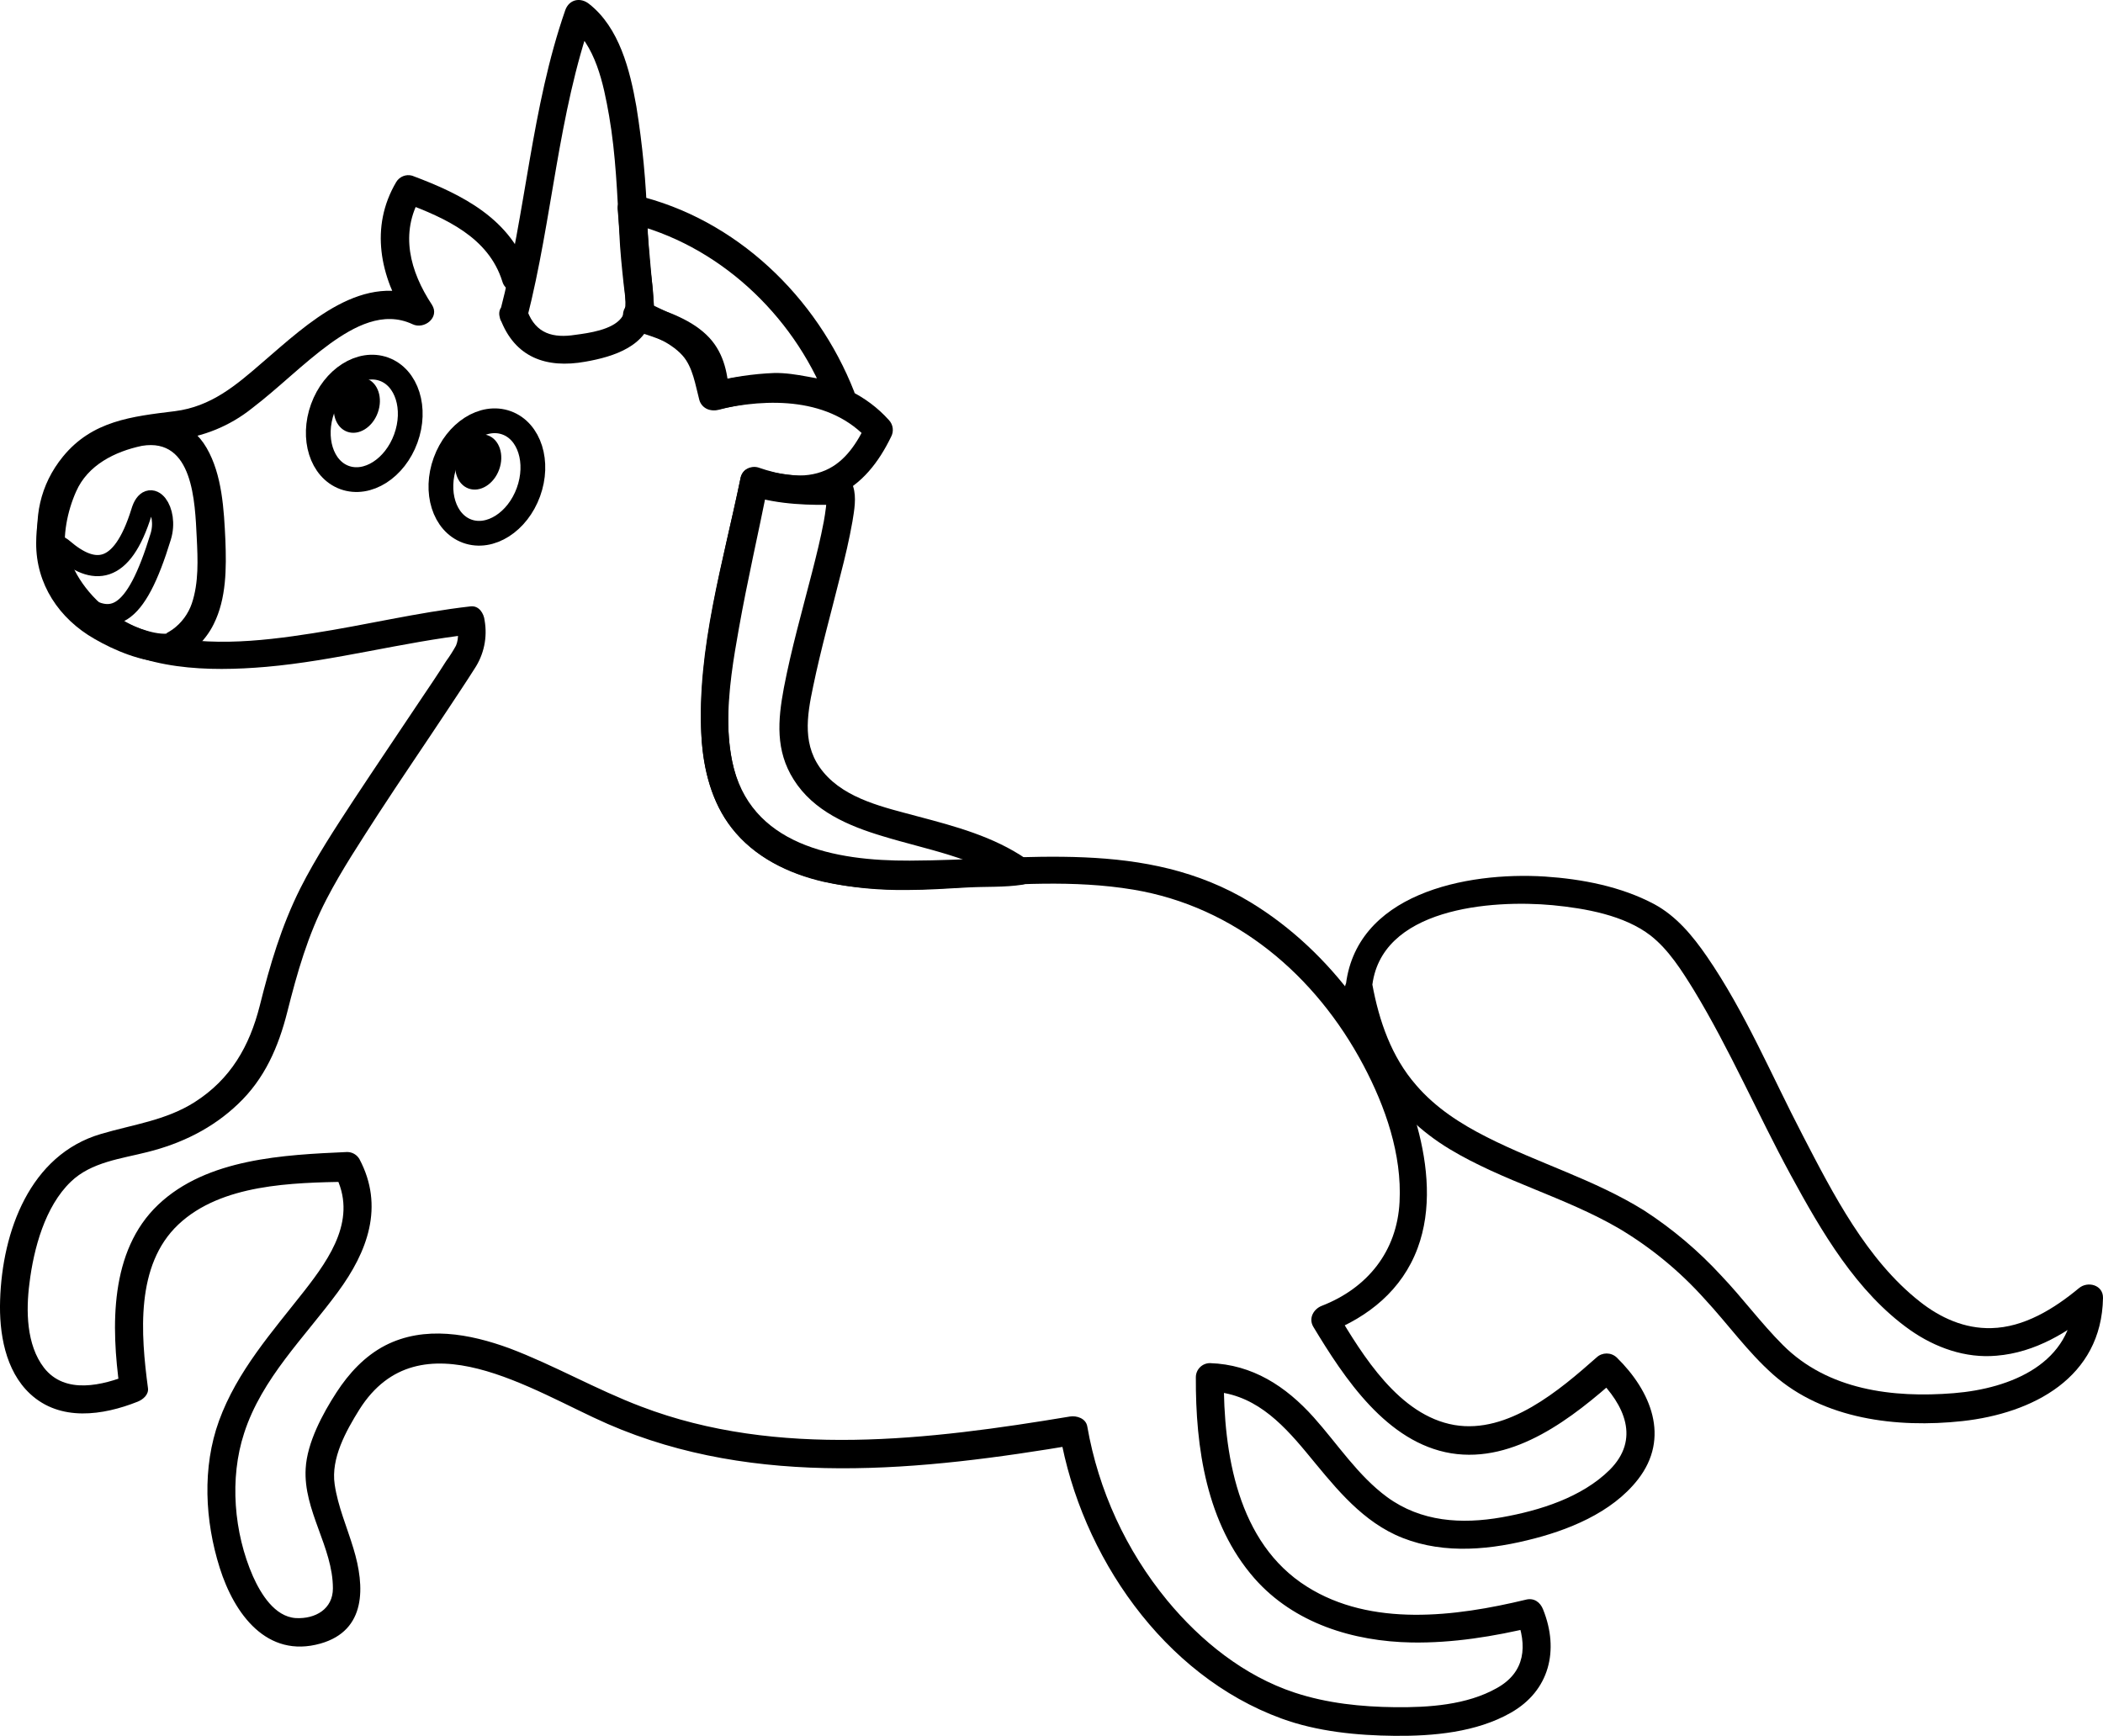
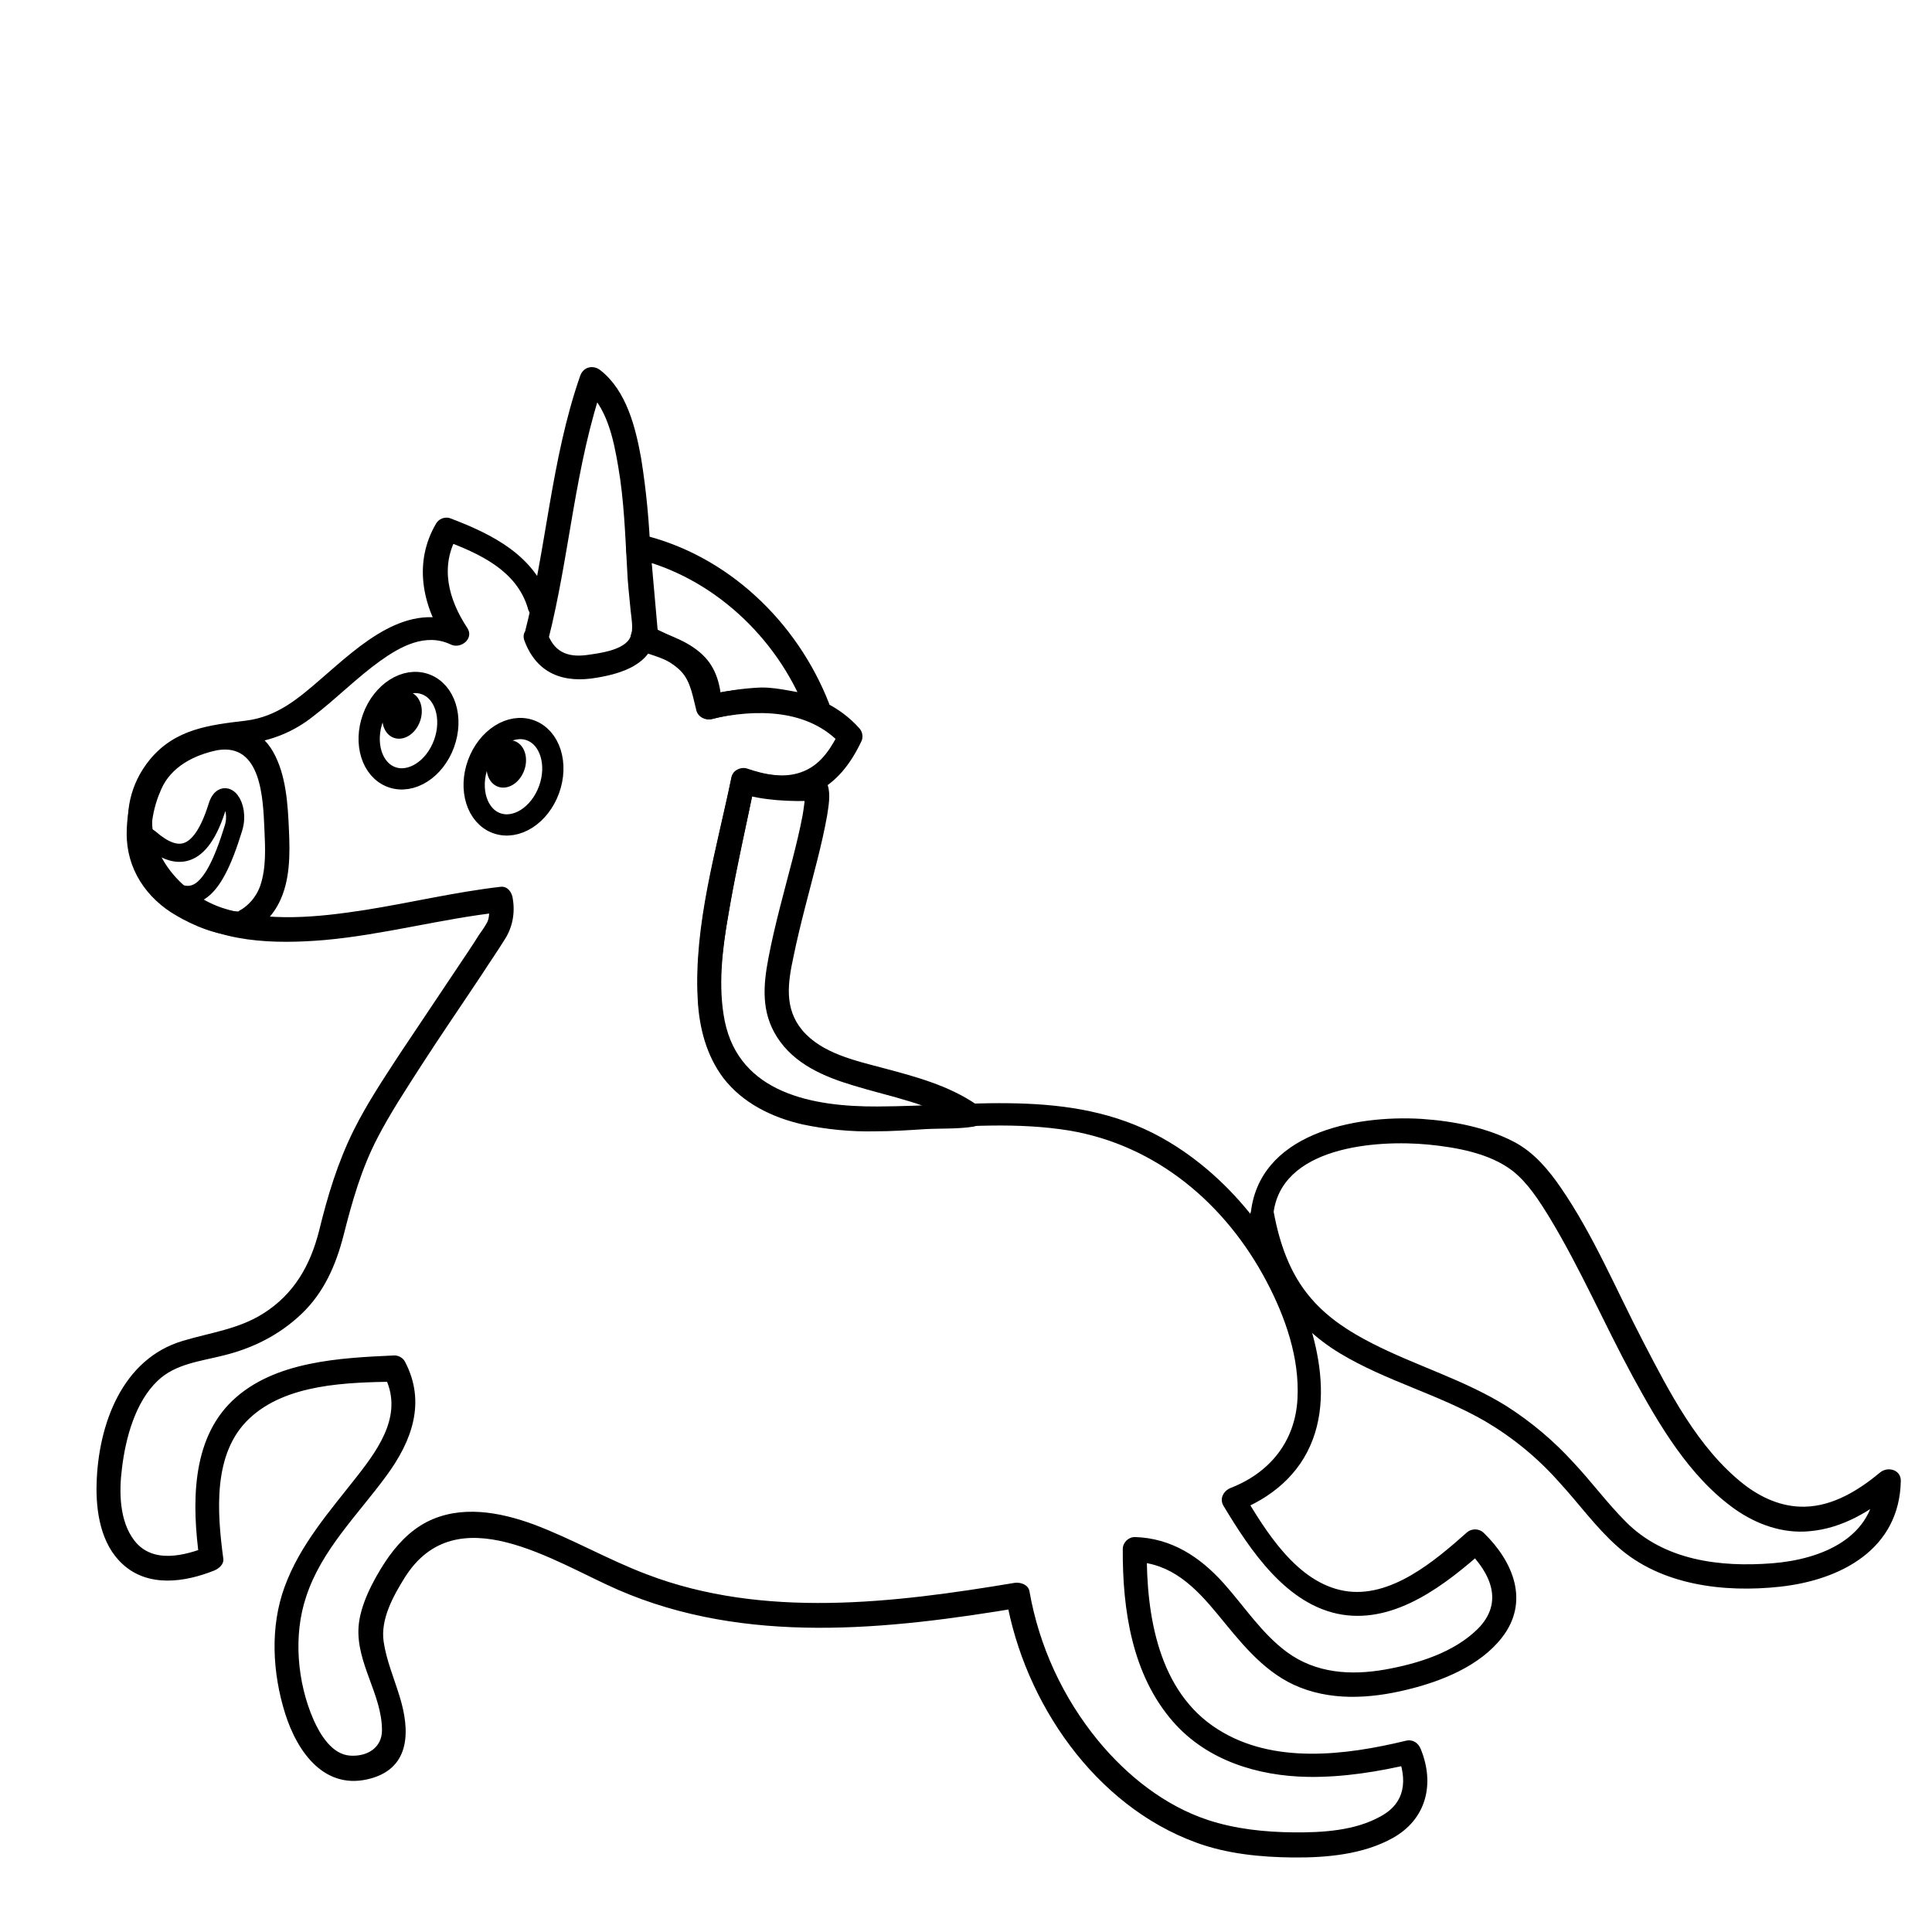
- <svg xmlns="http://www.w3.org/2000/svg" id="Layer_1" data-name="Layer 1" viewBox="0 0 594.63 490.89">
-   <defs>
-     <style>.cls-1,.cls-2{fill:none;stroke:#000;stroke-miterlimit:10;}.cls-1{stroke-width:5.98px;}.cls-2{stroke-width:7px;}</style>
-   </defs>
-   <path d="M422.6,455.9c2-22.8,33.9-25.1,51.1-23.5,9.2,0.9,20.2,2.8,27.7,8.6,5.1,4,8.8,9.9,12.2,15.4,10.2,16.8,18,35,27.4,52.3,8.7,16,18.6,33.1,33.7,43.8,7.1,5,15.7,8.1,24.5,7.3,11-.9,20.4-6.7,28.7-13.6-2.3-.9-4.6-1.9-6.8-2.8-0.3,18.6-17.9,25.7-34,27-17.3,1.4-35.6-.9-48.3-13.6-6.2-6.2-11.4-13.3-17.4-19.6a113.68,113.68,0,0,0-21.9-18.5c-14-8.7-29.8-13.3-44.4-20.7-7.5-3.8-14.5-8.3-20-14.7-7-8-10.5-18.2-12.4-28.5-0.9-5.1-8.6-2.9-7.7,2.1,3.5,18.9,13,34.5,29.6,44.5,15.1,9.1,32.5,13.5,47.8,22.4a103.74,103.74,0,0,1,24.3,20c6.5,7,12.1,14.9,19.3,21.3,14.3,12.7,35,15.2,53.5,13.2,20-2.2,39.4-12.3,39.8-34.8,0.1-3.7-4.3-4.9-6.8-2.8-7,5.8-15.5,11.1-24.8,11.3-7.5.2-14.4-2.9-20.2-7.5-15-11.8-24.5-30.4-33.1-47-8.8-16.9-16.3-34.9-27.1-50.6-4-5.8-8.6-11.4-14.9-14.8-9.4-5-20.4-7.1-30.9-7.8-22.2-1.4-54,4.8-56.4,31.7-1,5.1,7,5,7.5-.1h0Z" transform="translate(-34.67 -176.42)" />
-   <path d="M237.9,292.3a70.41,70.41,0,0,1,17.6-2.4c5.7,0.1,11.1,2.1,16.8,2.4,2.4,0.1,4.8-2.7,3.9-5.1-10.5-26.8-33.4-48.9-61.8-55.6-2.3-.5-5.3,1.2-5.1,3.9,0.9,10.3,1.8,20.5,2.7,30.8a4.21,4.21,0,0,0,2.9,3.9c4.8,1.6,10.4,3.2,14.1,6.9,3.1,3.1,3.6,7.3,3.8,11.4,0.2,5.1,8.2,5.2,8,0-0.2-6-1.3-11.9-5.5-16.5-4.7-5.1-11.9-7.5-18.3-9.6,1,1.3,2,2.6,2.9,3.9-0.9-10.3-1.8-20.5-2.7-30.8l-5.1,3.9c25.5,6,46.7,25.9,56.2,50l3.9-5.1c-6.3-.4-12.2-2.5-18.6-2.4a82.36,82.36,0,0,0-17.9,2.7C230.7,285.8,232.9,293.5,237.9,292.3Z" transform="translate(-34.67 -176.42)" />
-   <path d="M244.1,311.5c-4.9,23.7-12.5,48.6-11.1,73.1,0.5,9.2,2.8,18.5,8.5,25.9,6.4,8.3,16.1,13,26.1,15.3a106.14,106.14,0,0,0,23.8,2.3c5.5,0,11-.4,16.6-0.7,5.2-.3,10.7,0,15.8-0.8,3.7-.6,3.5-5.6,1-7.3-9.2-6.3-20-9.2-30.6-12-9.2-2.5-20.3-4.8-26.7-12.5-6.1-7.3-4.7-15.8-2.9-24.3,2.2-10.6,5.1-20.9,7.7-31.4,1.3-5,2.5-10.1,3.4-15.2,0.5-3.1,1.2-6.8.2-9.9a4,4,0,0,0-3.9-2.9c-7.4.3-15.9,0-23-2.2-4.9-1.6-7,6.2-2.1,7.7,7.7,2.5,17,2.8,25.1,2.5-1.3-1-2.6-2-3.9-2.9,0.6,1.7-.1,5.3-0.5,7.7-0.9,4.8-2.1,9.6-3.3,14.3-2.8,10.9-5.9,21.8-8,32.8-1.7,9.1-2.4,17.7,2.8,25.9,5.6,8.9,15.5,13.1,25.2,16,12.4,3.8,25.6,5.9,36.5,13.4,0.3-2.4.6-4.9,1-7.3-4.1.6-8.6,0.3-12.8,0.5-4.8.3-9.7,0.6-14.5,0.7a112.36,112.36,0,0,1-20.9-1.3c-9.2-1.6-18.6-4.7-24.8-12-12-13.9-8.1-36.5-5.2-52.8,2.4-13.5,5.5-26.9,8.2-40.4C252.9,308.6,245.2,306.5,244.1,311.5Z" transform="translate(-34.67 -176.42)" />
-   <path d="M184.3,253.9c-4.9-15.5-18.9-22.5-33.1-27.8a4,4,0,0,0-4.5,1.8c-7.5,12.7-4.6,26.8,3.1,38.7l5.5-5.5c-17.8-8.5-33.7,6.9-46.3,17.7-7.6,6.6-14.6,12.6-24.9,13.9-12.2,1.5-23.3,2.7-31.6,12.8-13.2,16.1-7.3,38.9,8.7,50.5,13.8,10,32.4,10.4,48.7,9,19.5-1.7,38.5-7,58-9.2l-4-4c0.3,2.3.6,5.2-.3,7.2a40.8,40.8,0,0,1-2.8,4.4c-2.4,3.8-4.9,7.5-7.4,11.2-6.2,9.3-12.5,18.6-18.7,28-5.3,8.1-10.7,16.3-15.1,25-5.4,10.8-8.6,21.7-11.5,33.3-2.9,11.4-8.2,20.7-18.4,27.2-8.2,5.2-17.4,6.3-26.5,9-20.1,5.9-27.9,27.6-28.5,47-0.3,9.2,1.4,19.9,8.5,26.5,8.5,7.9,20.6,6.1,30.4,2.2,1.5-.6,3.2-2,2.9-3.9-2-15.1-3.6-34.7,8.6-46.2s32.3-11.8,47.8-12.1c-1.2-.7-2.3-1.3-3.5-2,6.4,12.2-1.2,23.3-8.7,32.9-9.1,11.6-19,22.7-24.1,36.7-4.8,13.2-4,28.3.2,41.6,4.1,13,13.3,25.7,28.5,21.4,13-3.7,12.6-16.1,9.3-26.9-1.8-6-4.4-11.9-5.3-18.1-1.1-7.4,3.2-15.1,7-21.2,17-26.9,49.1-5.1,70.2,4.1,42,18.3,88.8,13.2,132.8,5.8-1.6-.9-3.3-1.9-4.9-2.8,6,34.2,29.2,68.1,62.6,80.3,10.1,3.7,21.4,4.8,32,4.9,11,0.1,23.1-1,32.8-6.5,11-6.2,13.8-17.7,9.2-29.2-0.8-2.1-2.6-3.4-4.9-2.8-19.9,4.8-43.7,7.8-61.9-3.7-19.7-12.4-23.6-37.8-23.5-59.2l-4,4c12.1,0.4,20,8.4,27.3,17.2s14.5,18.3,25.1,23.3c11.8,5.5,25.1,4.6,37.4,1.6,11.3-2.7,23.9-7.7,31.3-17.2,9.2-11.8,3.7-25-6-34.5a4.17,4.17,0,0,0-5.7,0c-10.4,9.2-25,21.7-40.2,19.1-15.6-2.7-25.9-19.6-33.3-32-0.8,2-1.6,3.9-2.4,5.9,11.5-4.5,20.9-12.1,25.3-23.9,4.1-11,2.9-23.4-.1-34.4-7-25.5-24.4-49.6-47.1-63.4-29.8-18.1-63.5-11.9-96.4-11.8-21.1.1-45.3-4.3-50.2-28.1-2.3-11.3-.8-23.4,1.1-34.7,2.4-14.6,5.8-29.1,8.8-43.6-1.6.9-3.3,1.9-4.9,2.8,7.9,2.6,16.5,3.8,24.4.4,7.3-3.2,12.1-9.6,15.5-16.6a4.08,4.08,0,0,0-.6-4.8c-12.8-14.2-33.4-14.7-50.8-10.6,1.6,0.9,3.3,1.9,4.9,2.8-1.4-5.4-2.6-11.3-6.4-15.6-4.3-4.8-11.1-7.4-16.8-10.2-4.6-2.2-8.7,4.7-4,6.9s11.1,4.4,14.7,8.4c3,3.3,3.7,8.5,4.8,12.6a4,4,0,0,0,4.9,2.8c14.7-3.4,32.2-3.5,43,8.6l-0.6-4.8c-2.6,5.4-5.9,10.8-11.6,13.3-6.2,2.7-13,1.3-19.1-.8a4,4,0,0,0-4.9,2.8c-4.7,23-11.7,46.7-11.2,70.4,0.2,9,1.9,18.4,6.8,26.1,5.1,7.9,13,13.1,21.9,16.1,13.6,4.6,28.4,4.3,42.6,3.5,16.8-1,34.1-2.3,50.9.5,28.8,4.8,51.6,24.2,65.1,49.7,6.2,11.7,10.9,25.2,10.2,38.6-0.7,14-9.1,24.4-22,29.4-2.3.9-3.8,3.5-2.4,5.9,8.8,14.6,20.8,32.8,39,35.8,18,2.9,34.4-10.1,47-21.3h-5.7c7.7,7.6,12.2,17.3,3.5,26-7.9,7.8-19.8,11.5-30.5,13.4-11.4,2-22.8,1.3-32.4-5.7-8.3-6.1-14-15-20.8-22.6-7.9-8.8-17.3-14.9-29.3-15.3a4,4,0,0,0-4,4c-0.1,19.9,3,41.4,16.6,56.9,11.2,12.7,27.9,17.8,44.4,18.1,11.6,0.2,23.3-1.7,34.5-4.4-1.6-.9-3.3-1.9-4.9-2.8,3.2,8.1,2.6,15.6-5.5,20.1-8.5,4.8-19.3,5.5-28.8,5.4s-19.2-1.1-28.3-4.1c-14.3-4.7-26.6-14.6-36.1-26.1a106.24,106.24,0,0,1-22.6-49.2c-0.4-2.3-3-3.1-4.9-2.8-39.7,6.6-82.7,11.9-121.2-2.8-12.7-4.8-24.6-11.7-37.3-16.5-11.2-4.1-24-6.5-35.1-.8-5.8,3-10.3,7.9-13.8,13.3-3.9,6-8.3,14.2-8.7,21.5-0.7,11.9,7.7,22.2,7.7,33.9,0,5.8-4.9,8.7-10.5,8.4-6-.4-9.9-6.9-12.1-11.8-5.4-12.3-6.7-27.7-2.5-40.5,5-15.5,17.1-27.1,26.5-39.9,8.4-11.4,13.2-24.2,6.1-37.6a4,4,0,0,0-3.5-2c-17.8.8-39.6,1.8-53.4,14.9S66.1,551.6,68.5,569c1-1.3,2-2.6,2.9-3.9-7.7,3.1-18.3,5.8-24.3-1.9-5-6.5-5.1-16.2-4.1-23.9,1.2-9.8,4.4-21.7,11.7-28.7,5.8-5.6,14.3-6.5,21.7-8.4,9.6-2.4,18.4-6.7,25.6-13.6,7.5-7.1,11.4-16.1,13.9-26,2.8-11.1,5.8-21.7,11.1-31.9,4.3-8.3,9.5-16.1,14.5-23.9,6.5-10,13.3-19.9,19.9-29.9,2.5-3.8,5-7.5,7.4-11.3a18.78,18.78,0,0,0,2.9-13.7c-0.2-2-1.6-4.3-4-4-15,1.7-29.7,5.3-44.6,7.6-15.3,2.4-32.1,4.2-47.2-.7C61,349.7,48,333.5,54.7,317.1a25.23,25.23,0,0,1,11.5-12.6c5.5-2.8,11.9-3,17.9-3.7a41.64,41.64,0,0,0,21.8-8.9c7.6-5.8,14.4-12.7,22.1-18.3,6.7-4.8,15-9.4,23.3-5.5,3.3,1.6,7.8-1.9,5.5-5.5-6.2-9.4-9.2-20.3-3.1-30.6l-4.5,1.8c11.4,4.3,23.6,9.7,27.5,22.2,1.4,4.9,9.2,2.8,7.6-2.1h0Z" transform="translate(-34.67 -176.42)" />
-   <path d="M183.7,266.4c7.2-28.2,8.7-57.5,18.4-85.1l-6.7,1.8c7.7,6,9.9,17,11.5,26.1,1.9,11,2.3,22.2,2.9,33.4,0.2,4.7.7,9.4,1.2,14.1,0.3,2.9,1.3,7.2-.7,9.7-2.6,3.3-9.1,4.2-12.9,4.7-6.3,1-11.2-.3-13.6-6.7-1.8-4.8-9.5-2.7-7.7,2.1,4.1,11,13,14.2,24.1,12.2,8-1.4,17.6-4.4,19-13.6,0.6-4.1-.1-8.3-0.6-12.4-0.5-4.6-.7-9.2-0.9-13.8a251.92,251.92,0,0,0-3.1-32.4c-1.8-10.2-4.8-22.3-13.4-29-2.4-1.9-5.6-1.3-6.7,1.8-9.6,27.6-11.1,57-18.4,85.1-1.4,4.9,6.3,7,7.6,2h0Z" transform="translate(-34.67 -176.42)" />
-   <path d="M74.8,302.5c14.5-2.4,15,15.9,15.5,26,0.3,6.1.6,12.7-1.4,18.6a15.12,15.12,0,0,1-5.4,7.3c-1.1.8-2.4,1.3-1.5,1.2-4.4.4-10.9-2.6-14.6-4.4-7-3.5-12.8-9.1-14.1-17.1-1-6.1.4-13.1,2.9-18.7,3.3-7.5,11-11.3,18.6-12.9,5-1.1,2.9-8.8-2.1-7.7-17.4,3.7-27.7,17.4-27.8,35.1-0.1,11.7,6.5,21.5,16.5,27.2,5.5,3.2,13.5,6.6,20.1,6.5,5.7-.1,11.3-5.9,13.6-10.7,3.6-7.2,3.6-15.8,3.3-23.7-0.4-8.6-.9-18.5-5.3-26.1s-12.1-9.7-20.4-8.3C67.6,295.6,69.7,303.3,74.8,302.5Z" transform="translate(-34.67 -176.42)" />
-   <path class="cls-1" d="M54.8,345.1c11.4,9.8,18.2,6.3,25.3-16.9,2.3-7.4-3.2-14.4-5.4-7C69.1,339.3,61,339,52.5,331.7c-3.8-3.3-4.4,4.2-.7,7.4Z" transform="translate(-34.67 -176.42)" />
-   <ellipse class="cls-2" cx="137.67" cy="296.13" rx="16.3" ry="12.5" transform="translate(-222.36 147.81) rotate(-70)" />
-   <ellipse class="cls-2" cx="172.34" cy="311.31" rx="16.3" ry="12.5" transform="translate(-213.81 190.37) rotate(-70)" />
-   <ellipse cx="135.56" cy="290.99" rx="8" ry="6.3" transform="translate(-218.91 142.43) rotate(-70)" />
-   <ellipse cx="169.89" cy="307.04" rx="8" ry="6.3" transform="translate(-211.41 185.26) rotate(-70)" />
+ <svg xmlns="http://www.w3.org/2000/svg" version="1.1" id="Layer_1" x="0px" y="0px" viewBox="0 0 700 700" style="enable-background:new 0 0 700 700;" xml:space="preserve">
+   <style type="text/css">
+ 	.st0{fill:none;stroke:#000000;stroke-width:6.577;stroke-miterlimit:10;}
+ 	.st1{fill:none;stroke:#000000;stroke-width:7.699;stroke-miterlimit:10;}
+ </style>
+   <path d="M461.3,440.5c2.2-25.1,37.3-27.6,56.2-25.8c10.1,1,22.2,3.1,30.5,9.5c5.6,4.4,9.7,10.9,13.4,16.9  c11.2,18.5,19.8,38.5,30.1,57.5c9.6,17.6,20.5,36.4,37.1,48.2c7.8,5.5,17.3,8.9,26.9,8c12.1-1,22.4-7.4,31.6-15  c-2.5-1-5.1-2.1-7.5-3.1c-0.3,20.5-19.7,28.3-37.4,29.7c-19,1.5-39.2-1-53.1-15c-6.8-6.8-12.5-14.6-19.1-21.6  c-7.1-7.8-15.2-14.6-24.1-20.3c-15.4-9.6-32.8-14.6-48.8-22.8c-8.2-4.2-15.9-9.1-22-16.2c-7.7-8.8-11.5-20-13.6-31.3  c-1-5.6-9.5-3.2-8.5,2.3c3.8,20.8,14.3,37.9,32.6,48.9c16.6,10,35.7,14.8,52.6,24.6c10,5.9,19,13.3,26.7,22  c7.1,7.7,13.3,16.4,21.2,23.4c15.7,14,38.5,16.7,58.8,14.5c22-2.4,43.3-13.5,43.8-38.3c0.1-4.1-4.7-5.4-7.5-3.1  c-7.7,6.4-17,12.2-27.3,12.4c-8.2,0.2-15.8-3.2-22.2-8.2c-16.5-13-26.9-33.4-36.4-51.7c-9.7-18.6-17.9-38.4-29.8-55.7  c-4.4-6.4-9.5-12.5-16.4-16.3c-10.3-5.5-22.4-7.8-34-8.6c-24.4-1.5-59.4,5.3-62,34.9C452,446.2,460.8,446.1,461.3,440.5L461.3,440.5  L461.3,440.5z" />
+   <path d="M258.2,260.5c6.3-1.7,12.8-2.6,19.4-2.6c6.3,0.1,12.2,2.3,18.5,2.6c2.6,0.1,5.3-3,4.3-5.6c-11.5-29.5-36.7-53.8-68-61.2  c-2.5-0.5-5.8,1.3-5.6,4.3c1,11.3,2,22.5,3,33.9c0,2,1.3,3.7,3.2,4.3c5.3,1.8,11.4,3.5,15.5,7.6c3.4,3.4,4,8,4.2,12.5  c0.2,5.6,9,5.7,8.8,0c-0.2-6.6-1.4-13.1-6-18.1c-5.2-5.6-13.1-8.2-20.1-10.6c1.1,1.4,2.2,2.9,3.2,4.3c-1-11.3-2-22.5-3-33.9  l-5.6,4.3c28,6.6,51.4,28.5,61.8,55l4.3-5.6c-6.9-0.4-13.4-2.7-20.5-2.6c-6.7,0.3-13.3,1.3-19.7,3  C250.3,253.4,252.7,261.9,258.2,260.5z" />
+   <path d="M265,281.7c-5.4,26.1-13.7,53.5-12.2,80.4c0.5,10.1,3.1,20.3,9.3,28.5c7,9.1,17.7,14.3,28.7,16.8c8.6,1.8,17.4,2.7,26.2,2.5  c6,0,12.1-0.4,18.3-0.8c5.7-0.3,11.8,0,17.4-0.9c4.1-0.7,3.8-6.2,1.1-8c-10.1-6.9-22-10.1-33.7-13.2c-10.1-2.7-22.3-5.3-29.4-13.7  c-6.7-8-5.2-17.4-3.2-26.7c2.4-11.7,5.6-23,8.5-34.5c1.4-5.5,2.7-11.1,3.7-16.7c0.5-3.4,1.3-7.5,0.2-10.9c-0.5-1.9-2.3-3.2-4.3-3.2  c-8.1,0.3-17.5,0-25.3-2.4c-5.4-1.8-7.7,6.8-2.3,8.5c8.5,2.7,18.7,3.1,27.6,2.7c-1.4-1.1-2.9-2.2-4.3-3.2c0.7,1.9-0.1,5.8-0.5,8.5  c-1,5.3-2.3,10.6-3.6,15.7c-3.1,12-6.5,24-8.8,36.1c-1.9,10-2.6,19.5,3.1,28.5c6.2,9.8,17,14.4,27.7,17.6  c13.6,4.2,28.2,6.5,40.1,14.7c0.3-2.6,0.7-5.4,1.1-8c-4.5,0.7-9.5,0.3-14.1,0.5c-5.3,0.3-10.7,0.7-15.9,0.8  c-7.7,0.2-15.4-0.2-23-1.4c-10.1-1.8-20.5-5.2-27.3-13.2c-13.2-15.3-8.9-40.1-5.7-58.1c2.6-14.8,6-29.6,9-44.4  C274.7,278.5,266.2,276.2,265,281.7z" />
+   <path d="M199.3,218.3c-5.4-17-20.8-24.7-36.4-30.6c-1.9-0.5-3.9,0.3-4.9,2c-8.2,14-5.1,29.5,3.4,42.6l6-6  c-19.6-9.3-37.1,7.6-50.9,19.5c-8.4,7.3-16.1,13.9-27.4,15.3c-13.4,1.6-25.6,3-34.8,14.1c-14.5,17.7-8,42.8,9.6,55.5  c15.2,11,35.6,11.4,53.6,9.9c21.4-1.9,42.3-7.7,63.8-10.1l-4.4-4.4c0.3,2.5,0.7,5.7-0.3,7.9c-0.9,1.7-2,3.3-3.1,4.8  c-2.6,4.2-5.4,8.2-8.1,12.3c-6.8,10.2-13.7,20.5-20.6,30.8c-5.8,8.9-11.8,17.9-16.6,27.5c-5.9,11.9-9.5,23.9-12.6,36.6  c-3.2,12.5-9,22.8-20.2,29.9c-9,5.7-19.1,6.9-29.1,9.9c-22.1,6.5-30.7,30.4-31.3,51.7c-0.3,10.1,1.5,21.9,9.3,29.1  c9.3,8.7,22.7,6.7,33.4,2.4c1.6-0.7,3.5-2.2,3.2-4.3c-2.2-16.6-4-38.2,9.5-50.8c13.4-12.6,35.5-13,52.6-13.3  c-1.3-0.8-2.5-1.4-3.8-2.2c7,13.4-1.3,25.6-9.6,36.2c-10,12.8-20.9,25-26.5,40.4c-5.3,14.5-4.4,31.1,0.2,45.8  c4.5,14.3,14.6,28.3,31.3,23.5c14.3-4.1,13.9-17.7,10.2-29.6c-2-6.6-4.8-13.1-5.8-19.9c-1.2-8.1,3.5-16.6,7.7-23.3  c18.7-29.6,54-5.6,77.2,4.5c46.2,20.1,97.7,14.5,146.1,6.4c-1.8-1-3.6-2.1-5.4-3.1c6.6,37.6,32.1,74.9,68.8,88.3  c11.1,4.1,23.5,5.3,35.2,5.4c12.1,0.1,25.4-1.1,36.1-7.1c12.1-6.8,15.2-19.5,10.1-32.1c-0.9-2.3-2.9-3.7-5.4-3.1  c-21.9,5.3-48.1,8.6-68.1-4.1c-21.7-13.6-26-41.6-25.8-65.1l-4.4,4.4c13.3,0.4,22,9.2,30,18.9c8,9.7,15.9,20.1,27.6,25.6  c13,6,27.6,5.1,41.1,1.8c12.4-3,26.3-8.5,34.4-18.9c10.1-13,4.1-27.5-6.6-37.9c-1.8-1.7-4.5-1.7-6.3,0c-11.4,10.1-27.5,23.9-44.2,21  c-17.2-3-28.5-21.6-36.6-35.2c-0.9,2.2-1.8,4.3-2.6,6.5c12.6-4.9,23-13.3,27.8-26.3c4.5-12.1,3.2-25.7-0.1-37.8  c-7.7-28-26.8-54.6-51.8-69.7c-32.8-19.9-69.8-13.1-106-13c-23.2,0.1-49.8-4.7-55.2-30.9c-2.5-12.4-0.9-25.7,1.2-38.2  c2.6-16.1,6.4-32,9.7-48c-1.8,1-3.6,2.1-5.4,3.1c8.7,2.9,18.1,4.2,26.8,0.4c8-3.5,13.3-10.6,17-18.3c1-1.7,0.7-3.9-0.7-5.3  c-14.1-15.6-36.7-16.2-55.9-11.7c1.8,1,3.6,2.1,5.4,3.1c-1.5-5.9-2.9-12.4-7-17.2c-4.7-5.3-12.2-8.1-18.5-11.2  c-5.1-2.4-9.6,5.2-4.4,7.6c5.2,2.4,12.2,4.8,16.2,9.2c3.3,3.6,4.1,9.3,5.3,13.9c0.6,2.3,3.1,3.7,5.4,3.1c16.2-3.7,35.4-3.8,47.3,9.5  l-0.7-5.3c-2.9,5.9-6.5,11.9-12.8,14.6c-6.8,3-14.3,1.4-21-0.9c-2.3-0.6-4.7,0.7-5.4,3.1c-5.2,25.3-12.9,51.4-12.3,77.4  c0.2,9.9,2.1,20.2,7.5,28.7c5.6,8.7,14.3,14.4,24.1,17.7c15,5.1,31.2,4.7,46.9,3.8c18.5-1.1,37.5-2.5,56,0.5  c31.7,5.3,56.8,26.6,71.6,54.7c6.8,12.9,12,27.7,11.2,42.5c-0.8,15.4-10,26.8-24.2,32.3c-2.5,1-4.2,3.8-2.6,6.5  c9.7,16.1,22.9,36.1,42.9,39.4c19.8,3.2,37.8-11.1,51.7-23.4h-6.3c8.5,8.4,13.4,19,3.8,28.6c-8.7,8.6-21.8,12.6-33.5,14.7  c-12.5,2.2-25.1,1.4-35.6-6.3c-9.1-6.7-15.4-16.5-22.9-24.9c-8.7-9.7-19-16.4-32.2-16.8c-2.4,0-4.4,2-4.4,4.4  c-0.1,21.9,3.3,45.5,18.3,62.6c12.3,14,30.7,19.6,48.8,19.9c12.8,0.2,25.6-1.9,37.9-4.8c-1.8-1-3.6-2.1-5.4-3.1  c3.5,8.9,2.9,17.2-6,22.1c-9.3,5.3-21.2,6-31.7,5.9c-10.4-0.1-21.1-1.2-31.1-4.5c-15.7-5.2-29.3-16.1-39.7-28.7  c-12.8-15.6-21.4-34.2-24.9-54.1c-0.4-2.5-3.3-3.4-5.4-3.1c-43.7,7.3-91,13.1-133.3-3.1c-14-5.3-27.1-12.9-41-18.1  c-12.3-4.5-26.4-7.1-38.6-0.9c-6.4,3.3-11.3,8.7-15.2,14.6c-4.3,6.6-9.1,15.6-9.6,23.6c-0.8,13.1,8.5,24.4,8.5,37.3  c0,6.4-5.4,9.6-11.5,9.2c-6.6-0.4-10.9-7.6-13.3-13c-5.9-13.5-7.4-30.5-2.7-44.5c5.5-17,18.8-29.8,29.1-43.9  c9.2-12.5,14.5-26.6,6.7-41.4c-0.8-1.4-2.3-2.2-3.8-2.2c-19.6,0.9-43.6,2-58.7,16.4s-14.6,37.9-12,57.1c1.1-1.4,2.2-2.9,3.2-4.3  c-8.5,3.4-20.1,6.4-26.7-2.1c-5.5-7.1-5.6-17.8-4.5-26.3c1.3-10.8,4.8-23.9,12.9-31.6c6.4-6.2,15.7-7.1,23.9-9.2  c10.6-2.6,20.2-7.4,28.2-15c8.2-7.8,12.5-17.7,15.3-28.6c3.1-12.2,6.4-23.9,12.2-35.1c4.7-9.1,10.4-17.7,15.9-26.3  c7.1-11,14.6-21.9,21.9-32.9c2.7-4.2,5.5-8.2,8.1-12.4c3-4.4,4.1-9.8,3.2-15.1c-0.2-2.2-1.8-4.7-4.4-4.4  c-16.5,1.9-32.7,5.8-49.1,8.4c-16.8,2.6-35.3,4.6-51.9-0.8c-16.4-5.6-30.7-23.4-23.3-41.5c2.5-5.9,7-10.8,12.6-13.9  c6-3.1,13.1-3.3,19.7-4.1c8.8-0.9,17.1-4.3,24-9.8c8.4-6.4,15.8-14,24.3-20.1c7.4-5.3,16.5-10.3,25.6-6c3.6,1.8,8.6-2.1,6-6  c-6.8-10.3-10.1-22.3-3.4-33.7l-4.9,2c12.5,4.7,26,10.7,30.2,24.4C192.4,226,201,223.7,199.3,218.3L199.3,218.3L199.3,218.3z" />
+   <path d="M198.6,232c7.9-31,9.6-63.2,20.2-93.6l-7.4,2c8.5,6.6,10.9,18.7,12.6,28.7c2.1,12.1,2.5,24.4,3.2,36.7  c0.2,5.2,0.8,10.3,1.3,15.5c0.3,3.2,1.4,7.9-0.8,10.7c-2.9,3.6-10,4.6-14.2,5.2c-6.9,1.1-12.3-0.3-15-7.4c-2-5.3-10.4-3-8.5,2.3  c4.5,12.1,14.3,15.6,26.5,13.4c8.8-1.5,19.4-4.8,20.9-15c0.7-4.5-0.1-9.1-0.7-13.6c-0.5-5.1-0.8-10.1-1-15.2  c-0.4-11.9-1.5-23.8-3.4-35.6c-2-11.2-5.3-24.5-14.7-31.9c-2.6-2.1-6.2-1.4-7.4,2c-10.6,30.4-12.2,62.7-20.2,93.6  C188.7,235.2,197.2,237.5,198.6,232L198.6,232L198.6,232z" />
+   <path d="M78.8,271.8c15.9-2.6,16.5,17.5,17,28.6c0.3,6.7,0.7,14-1.5,20.5c-1.1,3.2-3.2,6-5.9,8c-1.2,0.9-2.6,1.4-1.6,1.3  c-4.8,0.4-12-2.9-16.1-4.8c-7.7-3.8-14.1-10-15.5-18.8c-1.1-6.7,0.4-14.4,3.2-20.6C62,277.7,70.5,273.5,78.8,271.8  c5.5-1.2,3.2-9.7-2.3-8.5c-19.1,4.1-30.5,19.1-30.6,38.6c-0.1,12.9,7.1,23.6,18.1,29.9c6,3.5,14.8,7.3,22.1,7.1  c6.3-0.1,12.4-6.5,15-11.8c4-7.9,4-17.4,3.6-26.1c-0.4-9.5-1-20.3-5.8-28.7c-4.8-8.4-13.3-10.7-22.4-9.1  C70.9,264.2,73.2,272.6,78.8,271.8z" />
+   <path class="st0" d="M56.8,318.6c12.5,10.8,20,6.9,27.8-18.6c2.5-8.1-3.5-15.8-5.9-7.7c-6.2,19.9-15.1,19.6-24.4,11.5  c-4.2-3.6-4.8,4.6-0.8,8.1L56.8,318.6z" />
+   <ellipse transform="matrix(0.342 -0.9397 0.9397 0.342 -151.4353 313.2521)" class="st1" cx="148" cy="264.8" rx="17.9" ry="13.7" />
+   <ellipse transform="matrix(0.342 -0.9397 0.9397 0.342 -142.0251 360.0663)" class="st1" cx="186.1" cy="281.4" rx="17.9" ry="13.7" />
+   <ellipse transform="matrix(0.342 -0.9397 0.9397 0.342 -147.6283 307.3493)" cx="145.7" cy="259.1" rx="8.8" ry="6.9" />
+   <ellipse transform="matrix(0.342 -0.9397 0.9397 0.342 -139.3872 354.445)" cx="183.4" cy="276.8" rx="8.8" ry="6.9" />
</svg>
